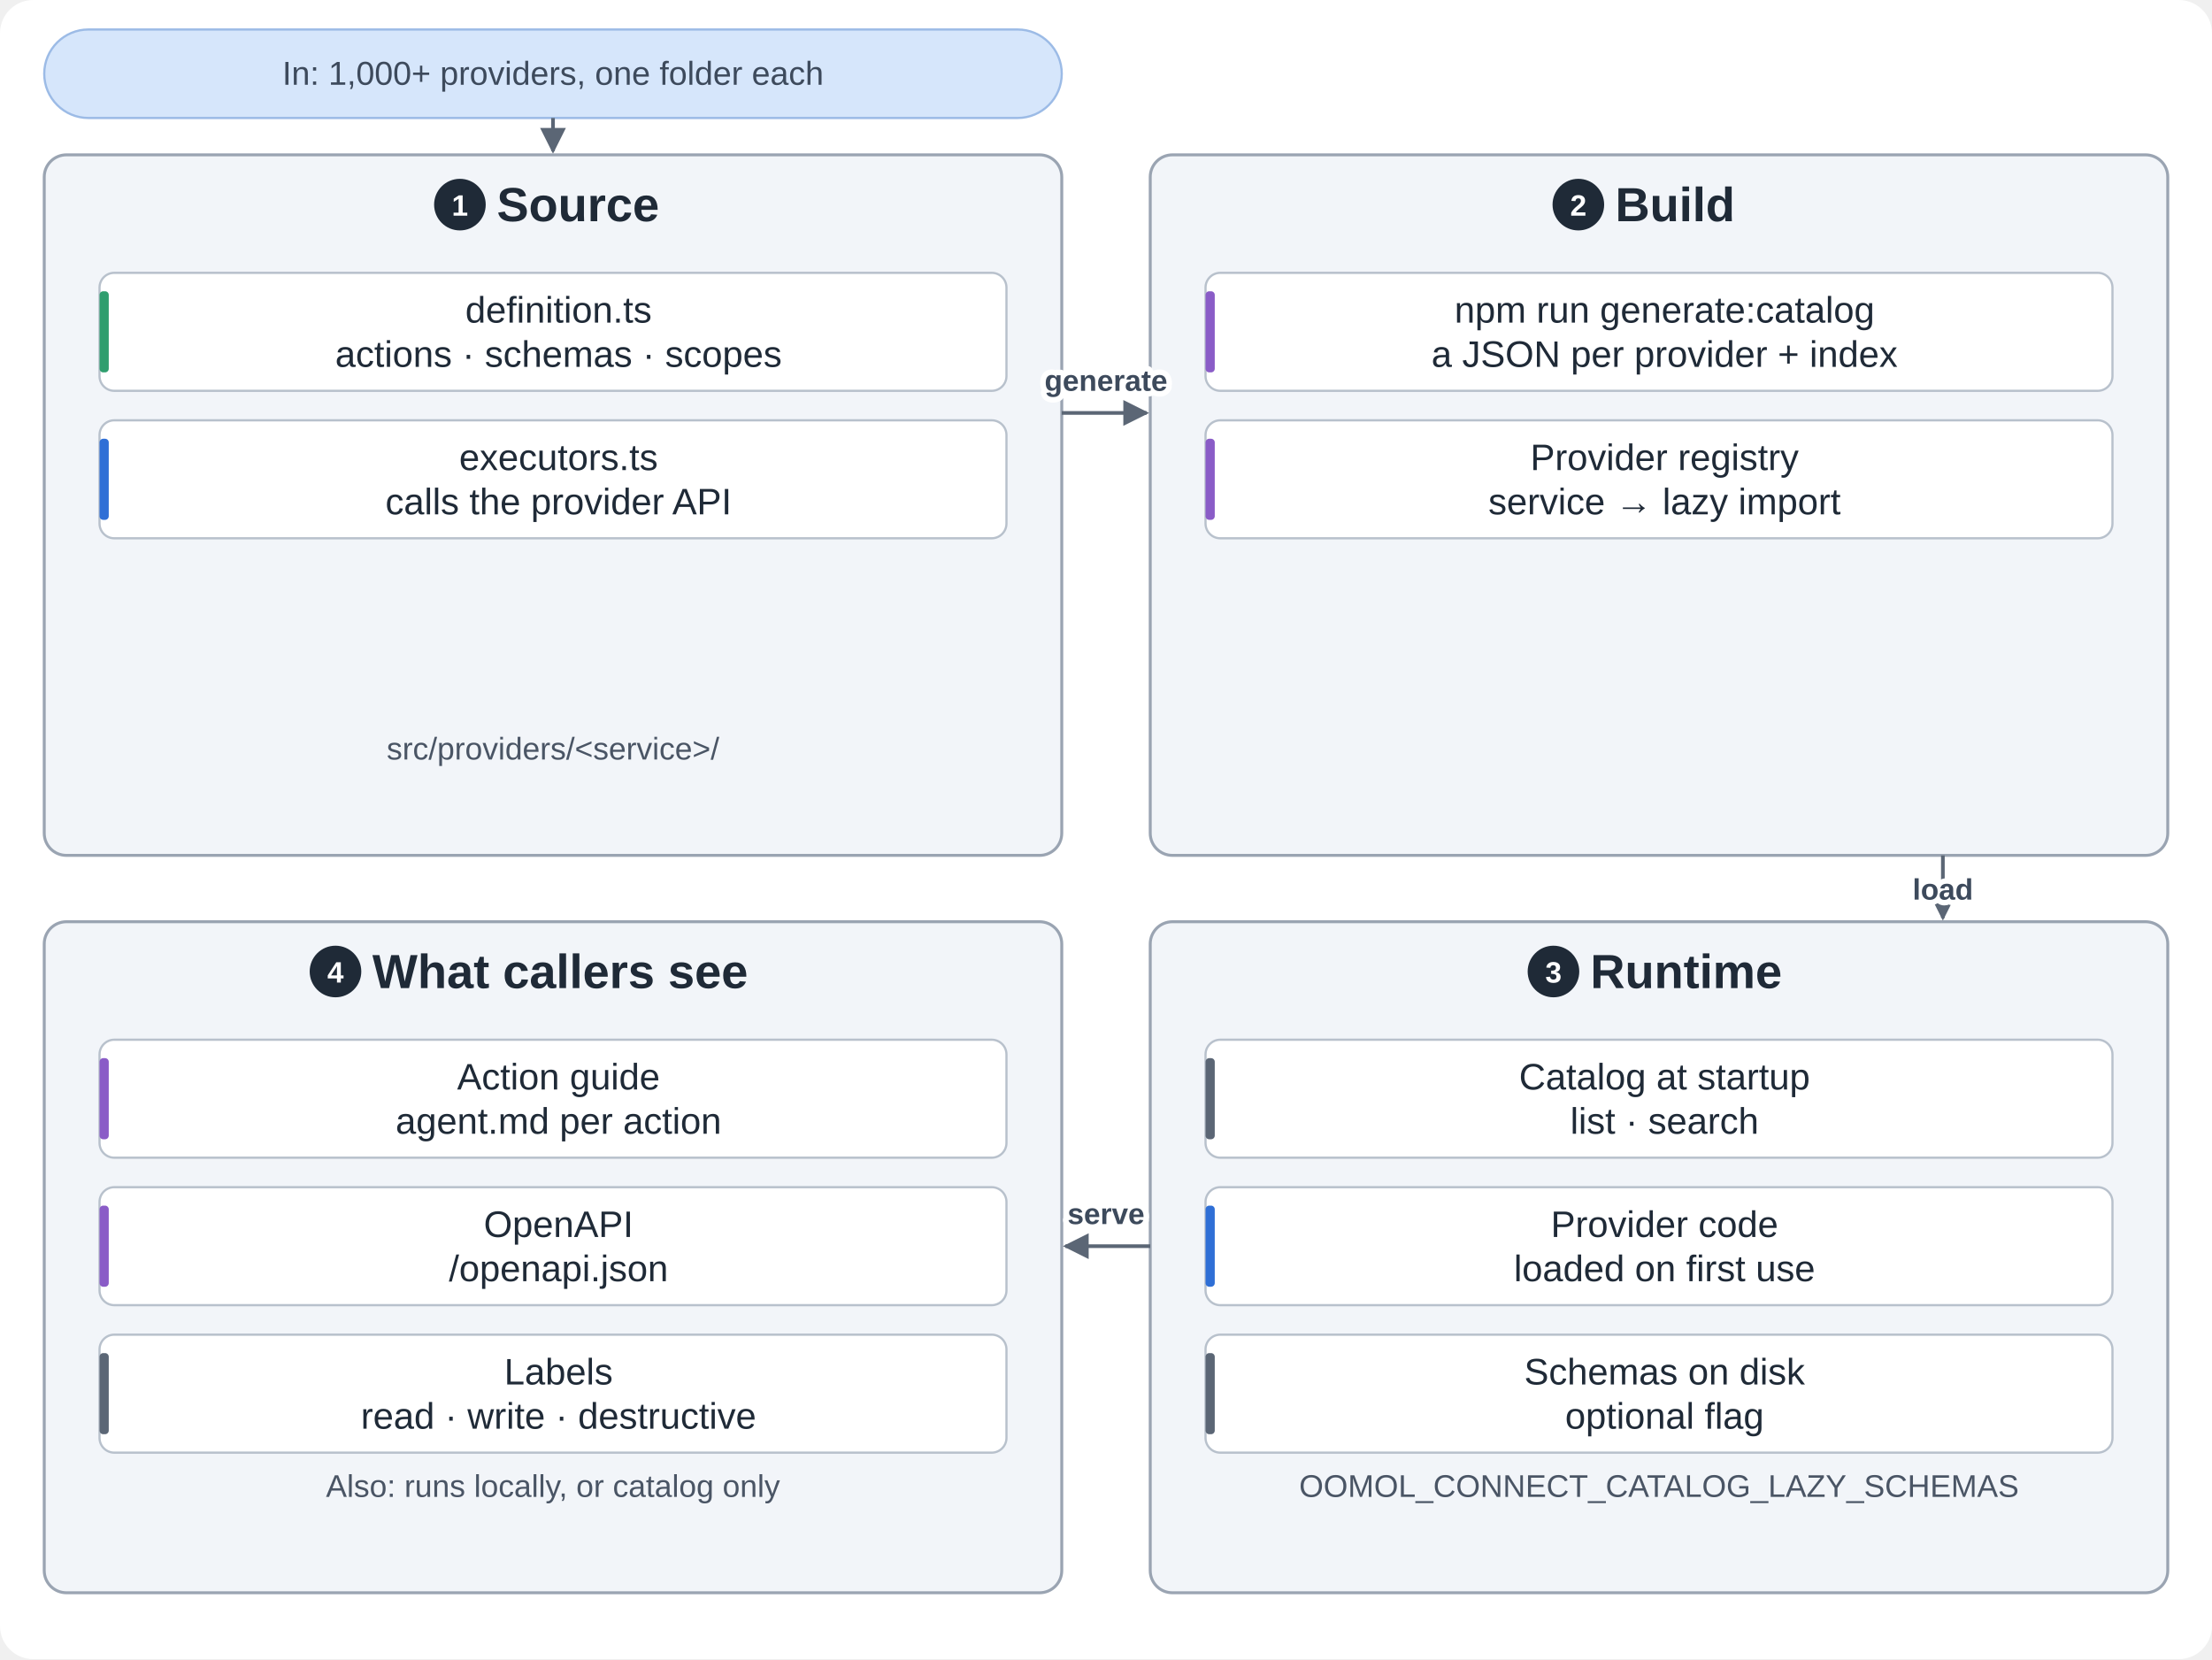
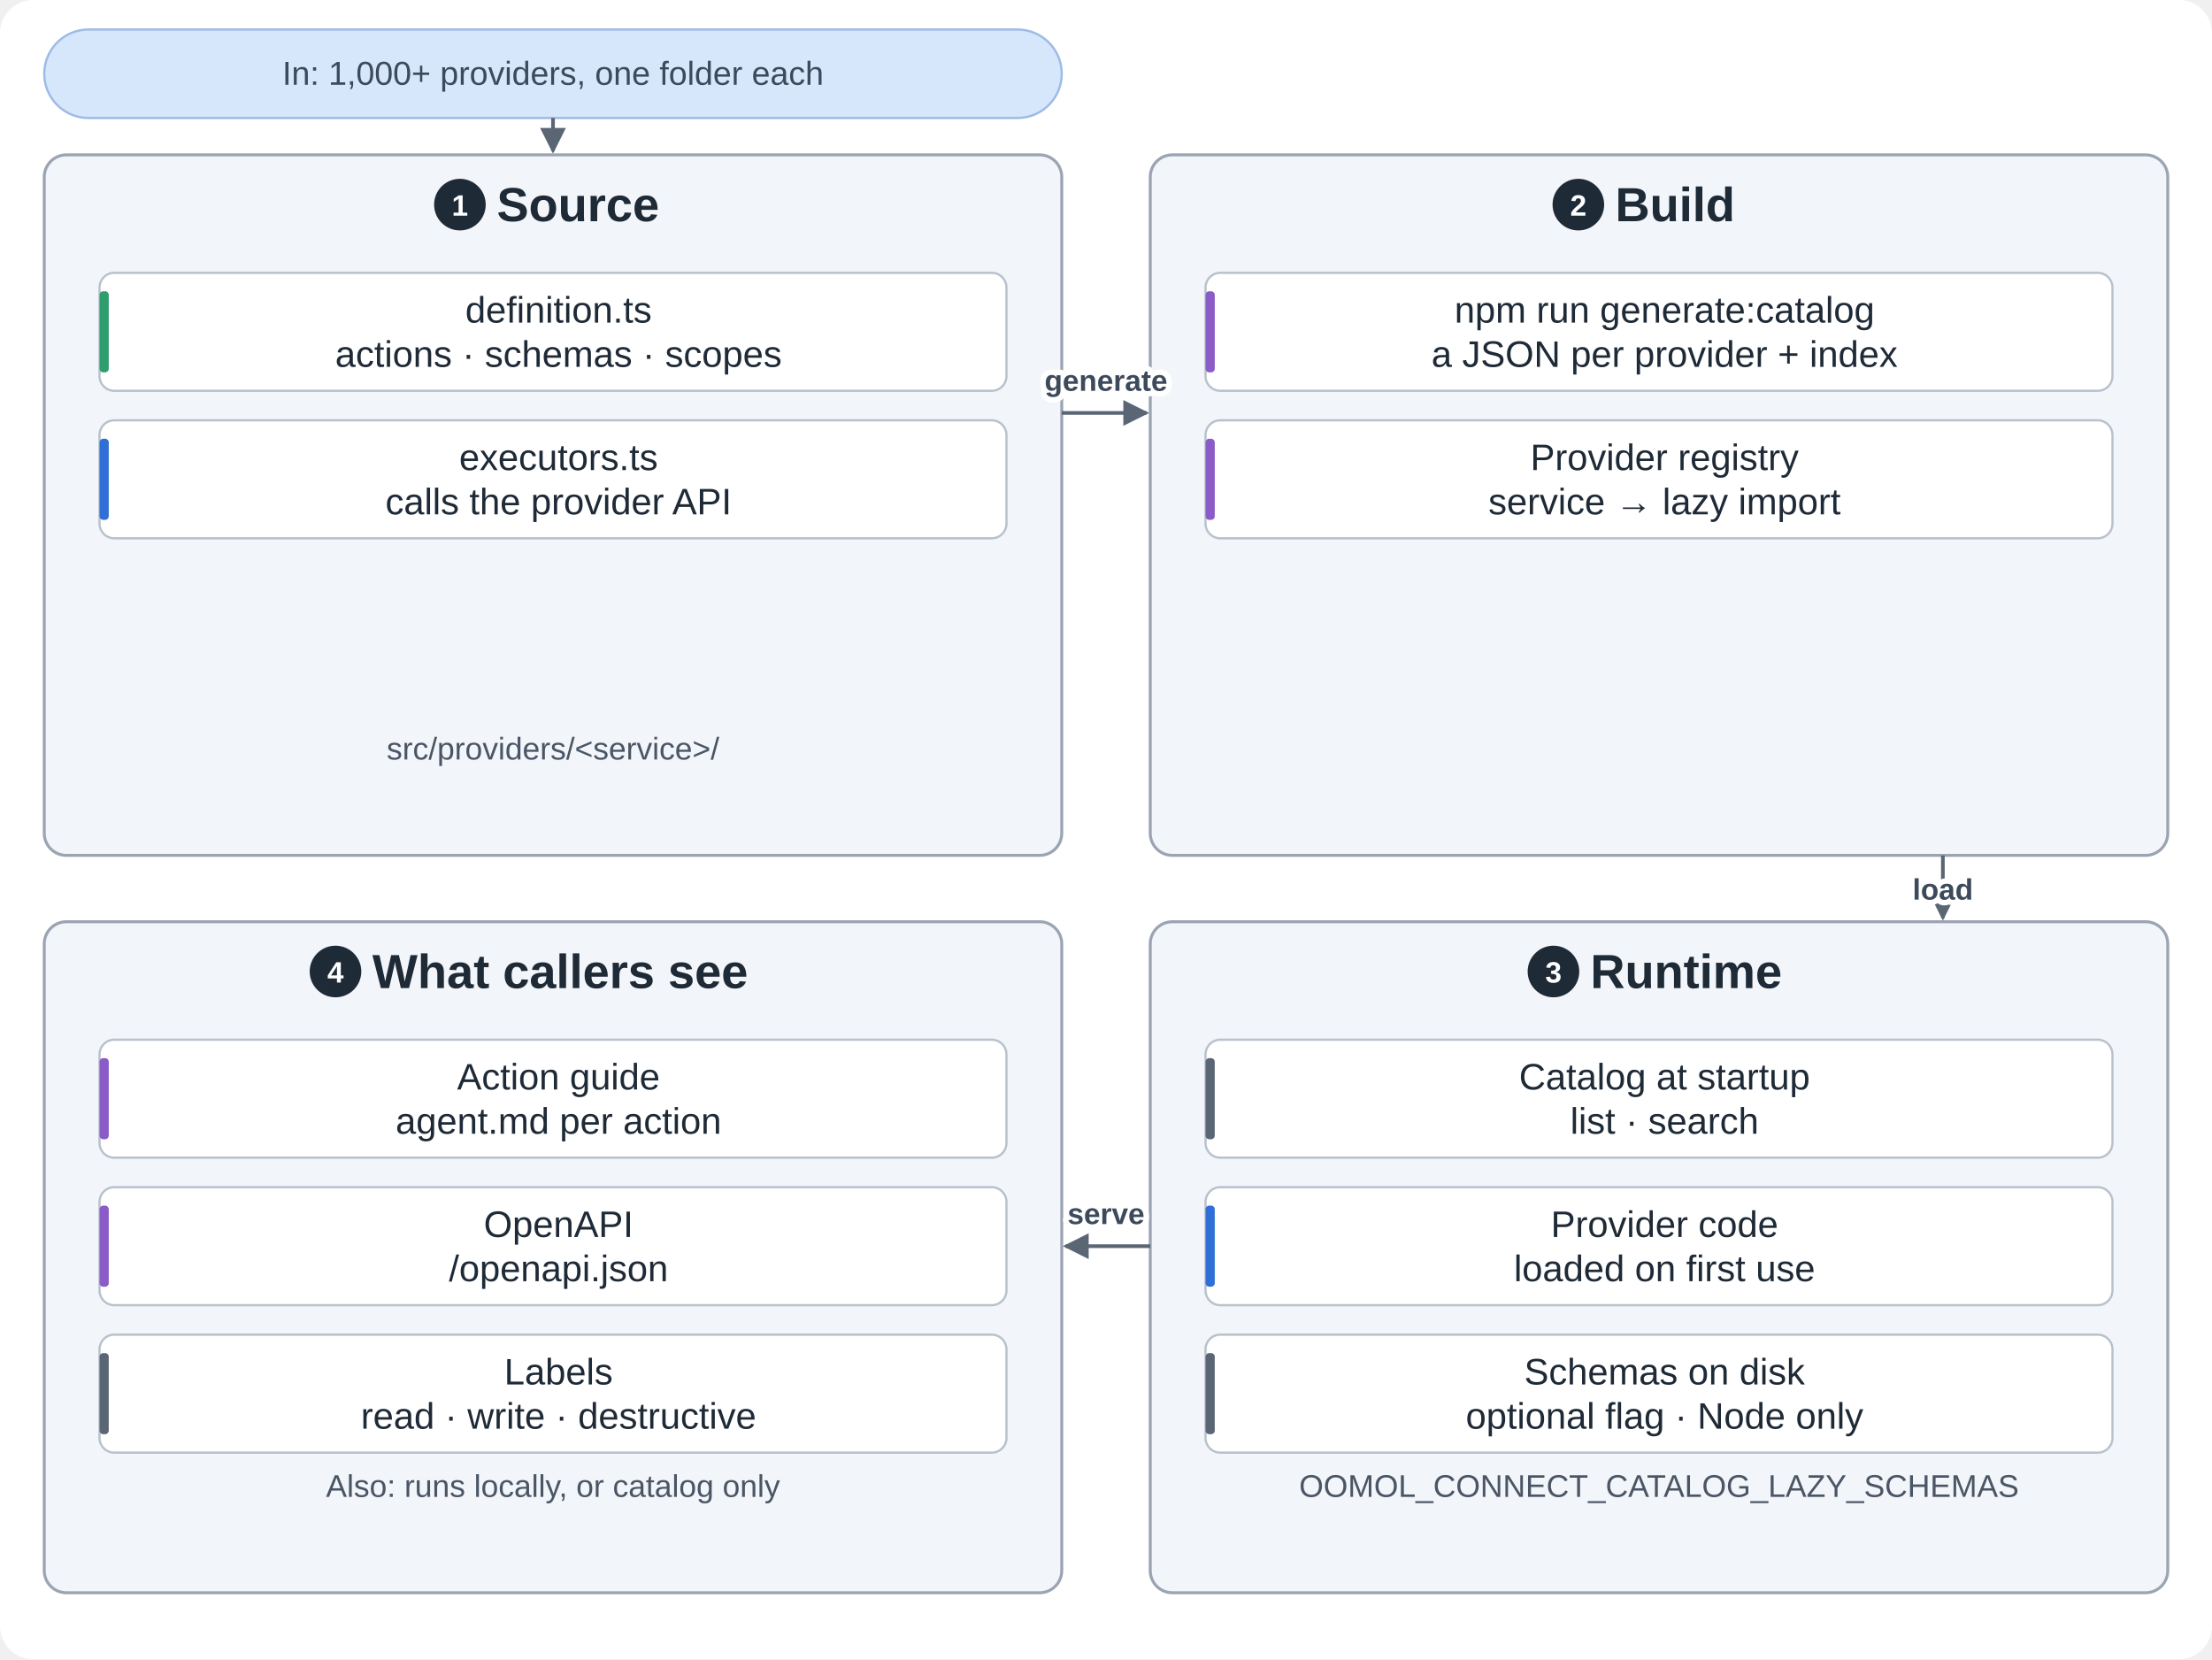
<svg xmlns="http://www.w3.org/2000/svg" viewBox="0 0 1200 900" width="1200" height="900" role="img" aria-labelledby="t d">
  <defs>
    <marker id="arr" viewBox="0 0 10 10" refX="9" refY="5" markerWidth="7" markerHeight="7" orient="auto">
      <path d="M0 0L10 5L0 10z" fill="#5b6675" />
    </marker>
    <marker id="ca" viewBox="0 0 10 10" refX="5" refY="5" markerWidth="6" markerHeight="6" orient="auto">
      <path d="M0 0L10 5L0 10z" fill="#5b6675" />
    </marker>
  </defs>
  <style>
text{font-family:-apple-system,"Helvetica Neue",Arial,"PingFang SC",sans-serif;fill:#1f2a37}
.gt{font-size:26px;font-weight:700}
.st{font-size:20px;font-weight:700}
.ag{font-size:20px}
.q{font-size:18px;fill:#3d4a5c}
.lb{font-size:17px;fill:#4a5565}
.al{font-size:16px;font-weight:600;fill:#3d4a5c;paint-order:stroke;stroke:#ffffff;stroke-width:6px;stroke-linejoin:round}
.grp{fill:#f2f5f9;stroke:#9aa4b2;stroke-width:1.6}
.sub{fill:#e8edf3;stroke:#b8c1cc;stroke-width:1.2}
.agent{fill:#ffffff;stroke:#b8c1cc;stroke-width:1.2}
.human{fill:#d6e6fb;stroke:#9cbbe6;stroke-width:1.2}
.front{fill:#dcf0e0;stroke:#9ccfa8;stroke-width:1.2}
.flow{stroke:#5b6675;stroke-width:2;fill:none;marker-end:url(#arr)}
.back{stroke-dasharray:7 5}
.cyc{stroke:#5b6675;stroke-width:2;fill:none;marker-end:url(#ca)}
.num{fill:#1f2a37}
.numt{font-size:16px;font-weight:700;fill:#ffffff}
</style>
  <rect width="1200" height="900" rx="18" fill="#ffffff" />
  <rect x="24" y="16" width="552" height="48" rx="24.0" class="human" />
  <text x="300.0" y="46.0" class="q" text-anchor="middle">In: 1,000+ providers, one folder each</text>
  <path d="M300.0 64V82" class="flow" />
  <rect x="24" y="84" width="552" height="380" rx="12" class="grp" />
  <circle cx="249.5" cy="111" r="14" class="num" />
  <text x="249.5" y="117" class="numt" text-anchor="middle">1</text>
  <text x="269.5" y="120" class="gt" text-anchor="start">Source</text>
  <rect x="54" y="148" width="492" height="64" rx="8" class="agent" />
  <rect x="54" y="158" width="5" height="44" rx="2" fill="#2f9e6e" />
  <text x="303.0" y="175.0" class="ag" text-anchor="middle">definition.ts</text>
  <text x="303.0" y="199.0" class="ag" text-anchor="middle">actions · schemas · scopes</text>
  <rect x="54" y="228" width="492" height="64" rx="8" class="agent" />
  <rect x="54" y="238" width="5" height="44" rx="2" fill="#2f6fd6" />
  <text x="303.0" y="255.0" class="ag" text-anchor="middle">executors.ts</text>
  <text x="303.0" y="279.0" class="ag" text-anchor="middle">calls the provider API</text>
  <text x="300.0" y="412" class="lb" text-anchor="middle">src/providers/&lt;service&gt;/</text>
  <rect x="624" y="84" width="552" height="380" rx="12" class="grp" />
  <circle cx="856.25" cy="111" r="14" class="num" />
  <text x="856.25" y="117" class="numt" text-anchor="middle">2</text>
  <text x="876.25" y="120" class="gt" text-anchor="start">Build</text>
  <rect x="654" y="148" width="492" height="64" rx="8" class="agent" />
  <rect x="654" y="158" width="5" height="44" rx="2" fill="#8a5cc7" />
  <text x="903.0" y="175.0" class="ag" text-anchor="middle">npm run generate:catalog</text>
  <text x="903.0" y="199.0" class="ag" text-anchor="middle">a JSON per provider + index</text>
  <rect x="654" y="228" width="492" height="64" rx="8" class="agent" />
  <rect x="654" y="238" width="5" height="44" rx="2" fill="#8a5cc7" />
  <text x="903.0" y="255.0" class="ag" text-anchor="middle">Provider registry</text>
  <text x="903.0" y="279.0" class="ag" text-anchor="middle">service → lazy import</text>
  <rect x="624" y="500" width="552" height="364" rx="12" class="grp" />
  <circle cx="842.75" cy="527" r="14" class="num" />
  <text x="842.75" y="533" class="numt" text-anchor="middle">3</text>
  <text x="862.75" y="536" class="gt" text-anchor="start">Runtime</text>
  <rect x="654" y="564" width="492" height="64" rx="8" class="agent" />
  <rect x="654" y="574" width="5" height="44" rx="2" fill="#5b6675" />
  <text x="903.0" y="591.0" class="ag" text-anchor="middle">Catalog at startup</text>
  <text x="903.0" y="615.0" class="ag" text-anchor="middle">list · search</text>
  <rect x="654" y="644" width="492" height="64" rx="8" class="agent" />
  <rect x="654" y="654" width="5" height="44" rx="2" fill="#2f6fd6" />
  <text x="903.0" y="671.0" class="ag" text-anchor="middle">Provider code</text>
  <text x="903.0" y="695.0" class="ag" text-anchor="middle">loaded on first use</text>
  <rect x="654" y="724" width="492" height="64" rx="8" class="agent" />
  <rect x="654" y="734" width="5" height="44" rx="2" fill="#5b6675" />
  <text x="903.0" y="751.0" class="ag" text-anchor="middle">Schemas on disk</text>
-   <text x="903.0" y="775.0" class="ag" text-anchor="middle">optional flag</text>
+   <text x="903.0" y="775.0" class="ag" text-anchor="middle">optional flag · Node only</text>
  <text x="900.0" y="812" class="lb" text-anchor="middle">OOMOL_CONNECT_CATALOG_LAZY_SCHEMAS</text>
  <rect x="24" y="500" width="552" height="364" rx="12" class="grp" />
  <circle cx="182.0" cy="527" r="14" class="num" />
  <text x="182.0" y="533" class="numt" text-anchor="middle">4</text>
  <text x="202.0" y="536" class="gt" text-anchor="start">What callers see</text>
  <rect x="54" y="564" width="492" height="64" rx="8" class="agent" />
  <rect x="54" y="574" width="5" height="44" rx="2" fill="#8a5cc7" />
  <text x="303.0" y="591.0" class="ag" text-anchor="middle">Action guide</text>
  <text x="303.0" y="615.0" class="ag" text-anchor="middle">agent.md per action</text>
  <rect x="54" y="644" width="492" height="64" rx="8" class="agent" />
  <rect x="54" y="654" width="5" height="44" rx="2" fill="#8a5cc7" />
  <text x="303.0" y="671.0" class="ag" text-anchor="middle">OpenAPI</text>
  <text x="303.0" y="695.0" class="ag" text-anchor="middle">/openapi.json</text>
  <rect x="54" y="724" width="492" height="64" rx="8" class="agent" />
  <rect x="54" y="734" width="5" height="44" rx="2" fill="#5b6675" />
  <text x="303.0" y="751.0" class="ag" text-anchor="middle">Labels</text>
  <text x="303.0" y="775.0" class="ag" text-anchor="middle">read · write · destructive</text>
  <text x="300.0" y="812" class="lb" text-anchor="middle">Also: runs locally, or catalog only</text>
  <path d="M576 224H622" class="flow" />
  <text x="600" y="212" class="al" text-anchor="middle">generate</text>
  <path d="M1054 464V498" class="flow" />
  <text x="1054" y="488" class="al" text-anchor="middle">load</text>
  <path d="M624 676H578" class="flow" />
  <text x="600" y="664" class="al" text-anchor="middle">serve</text>
</svg>
